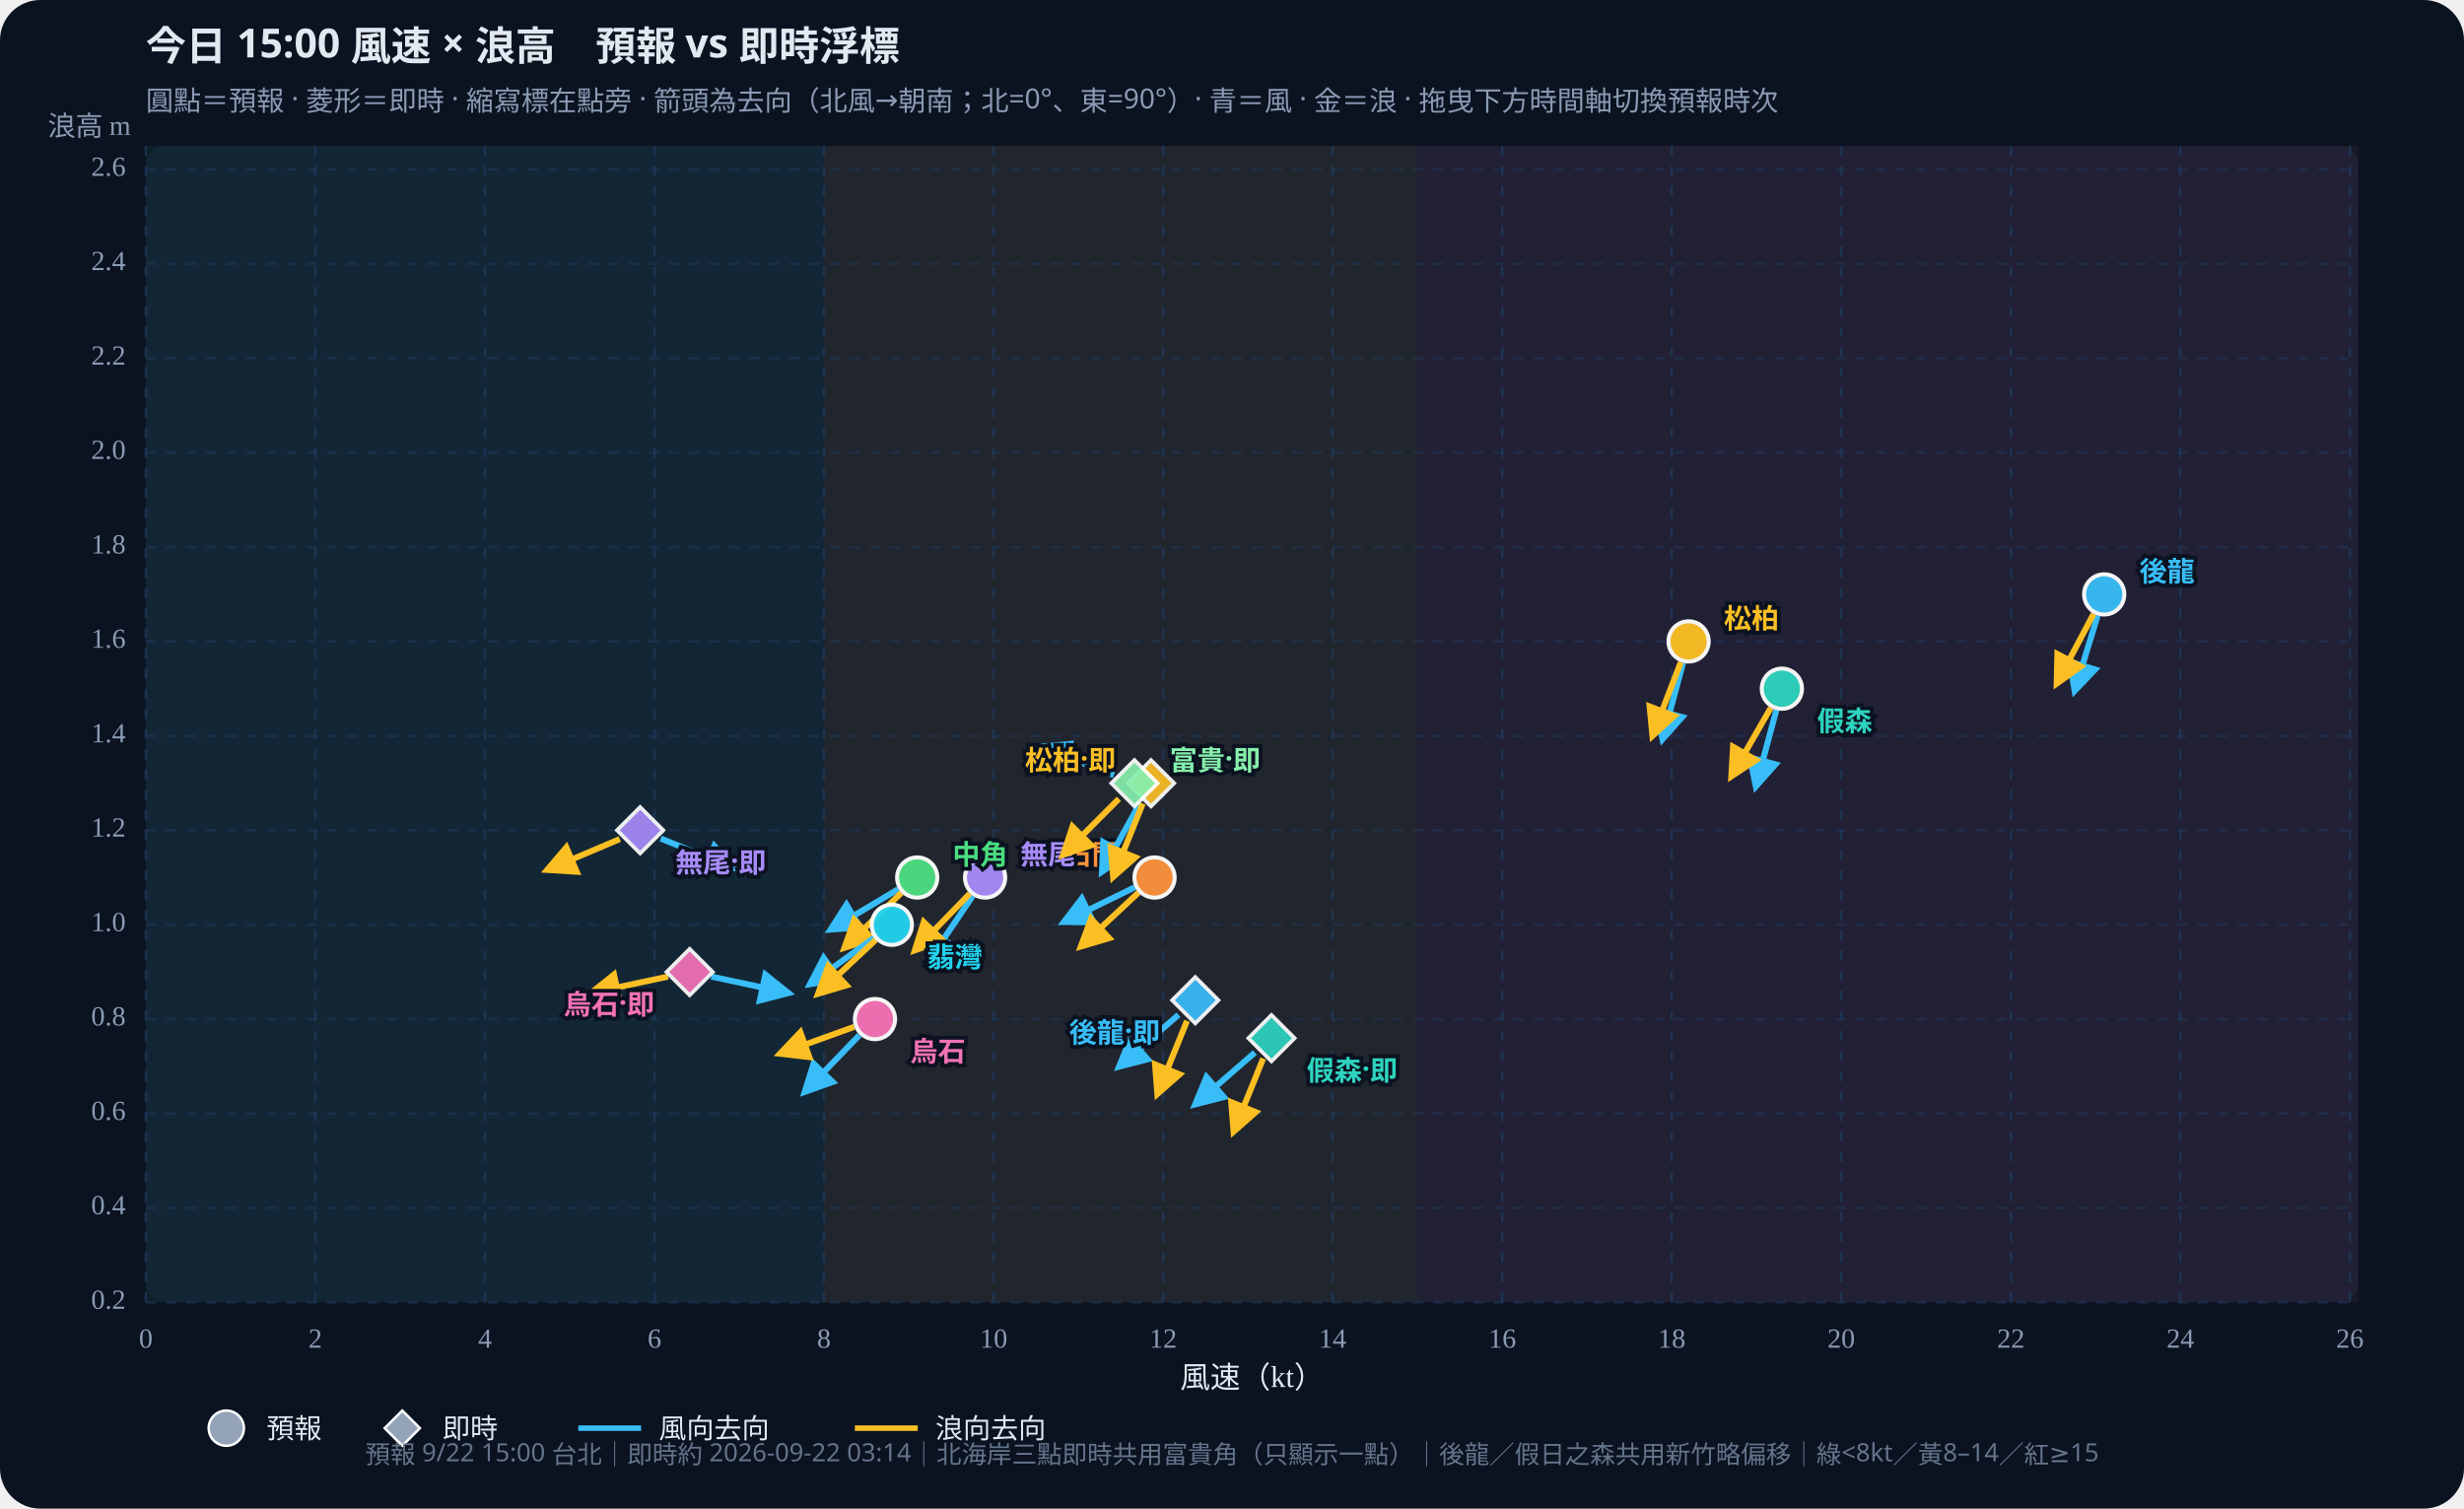
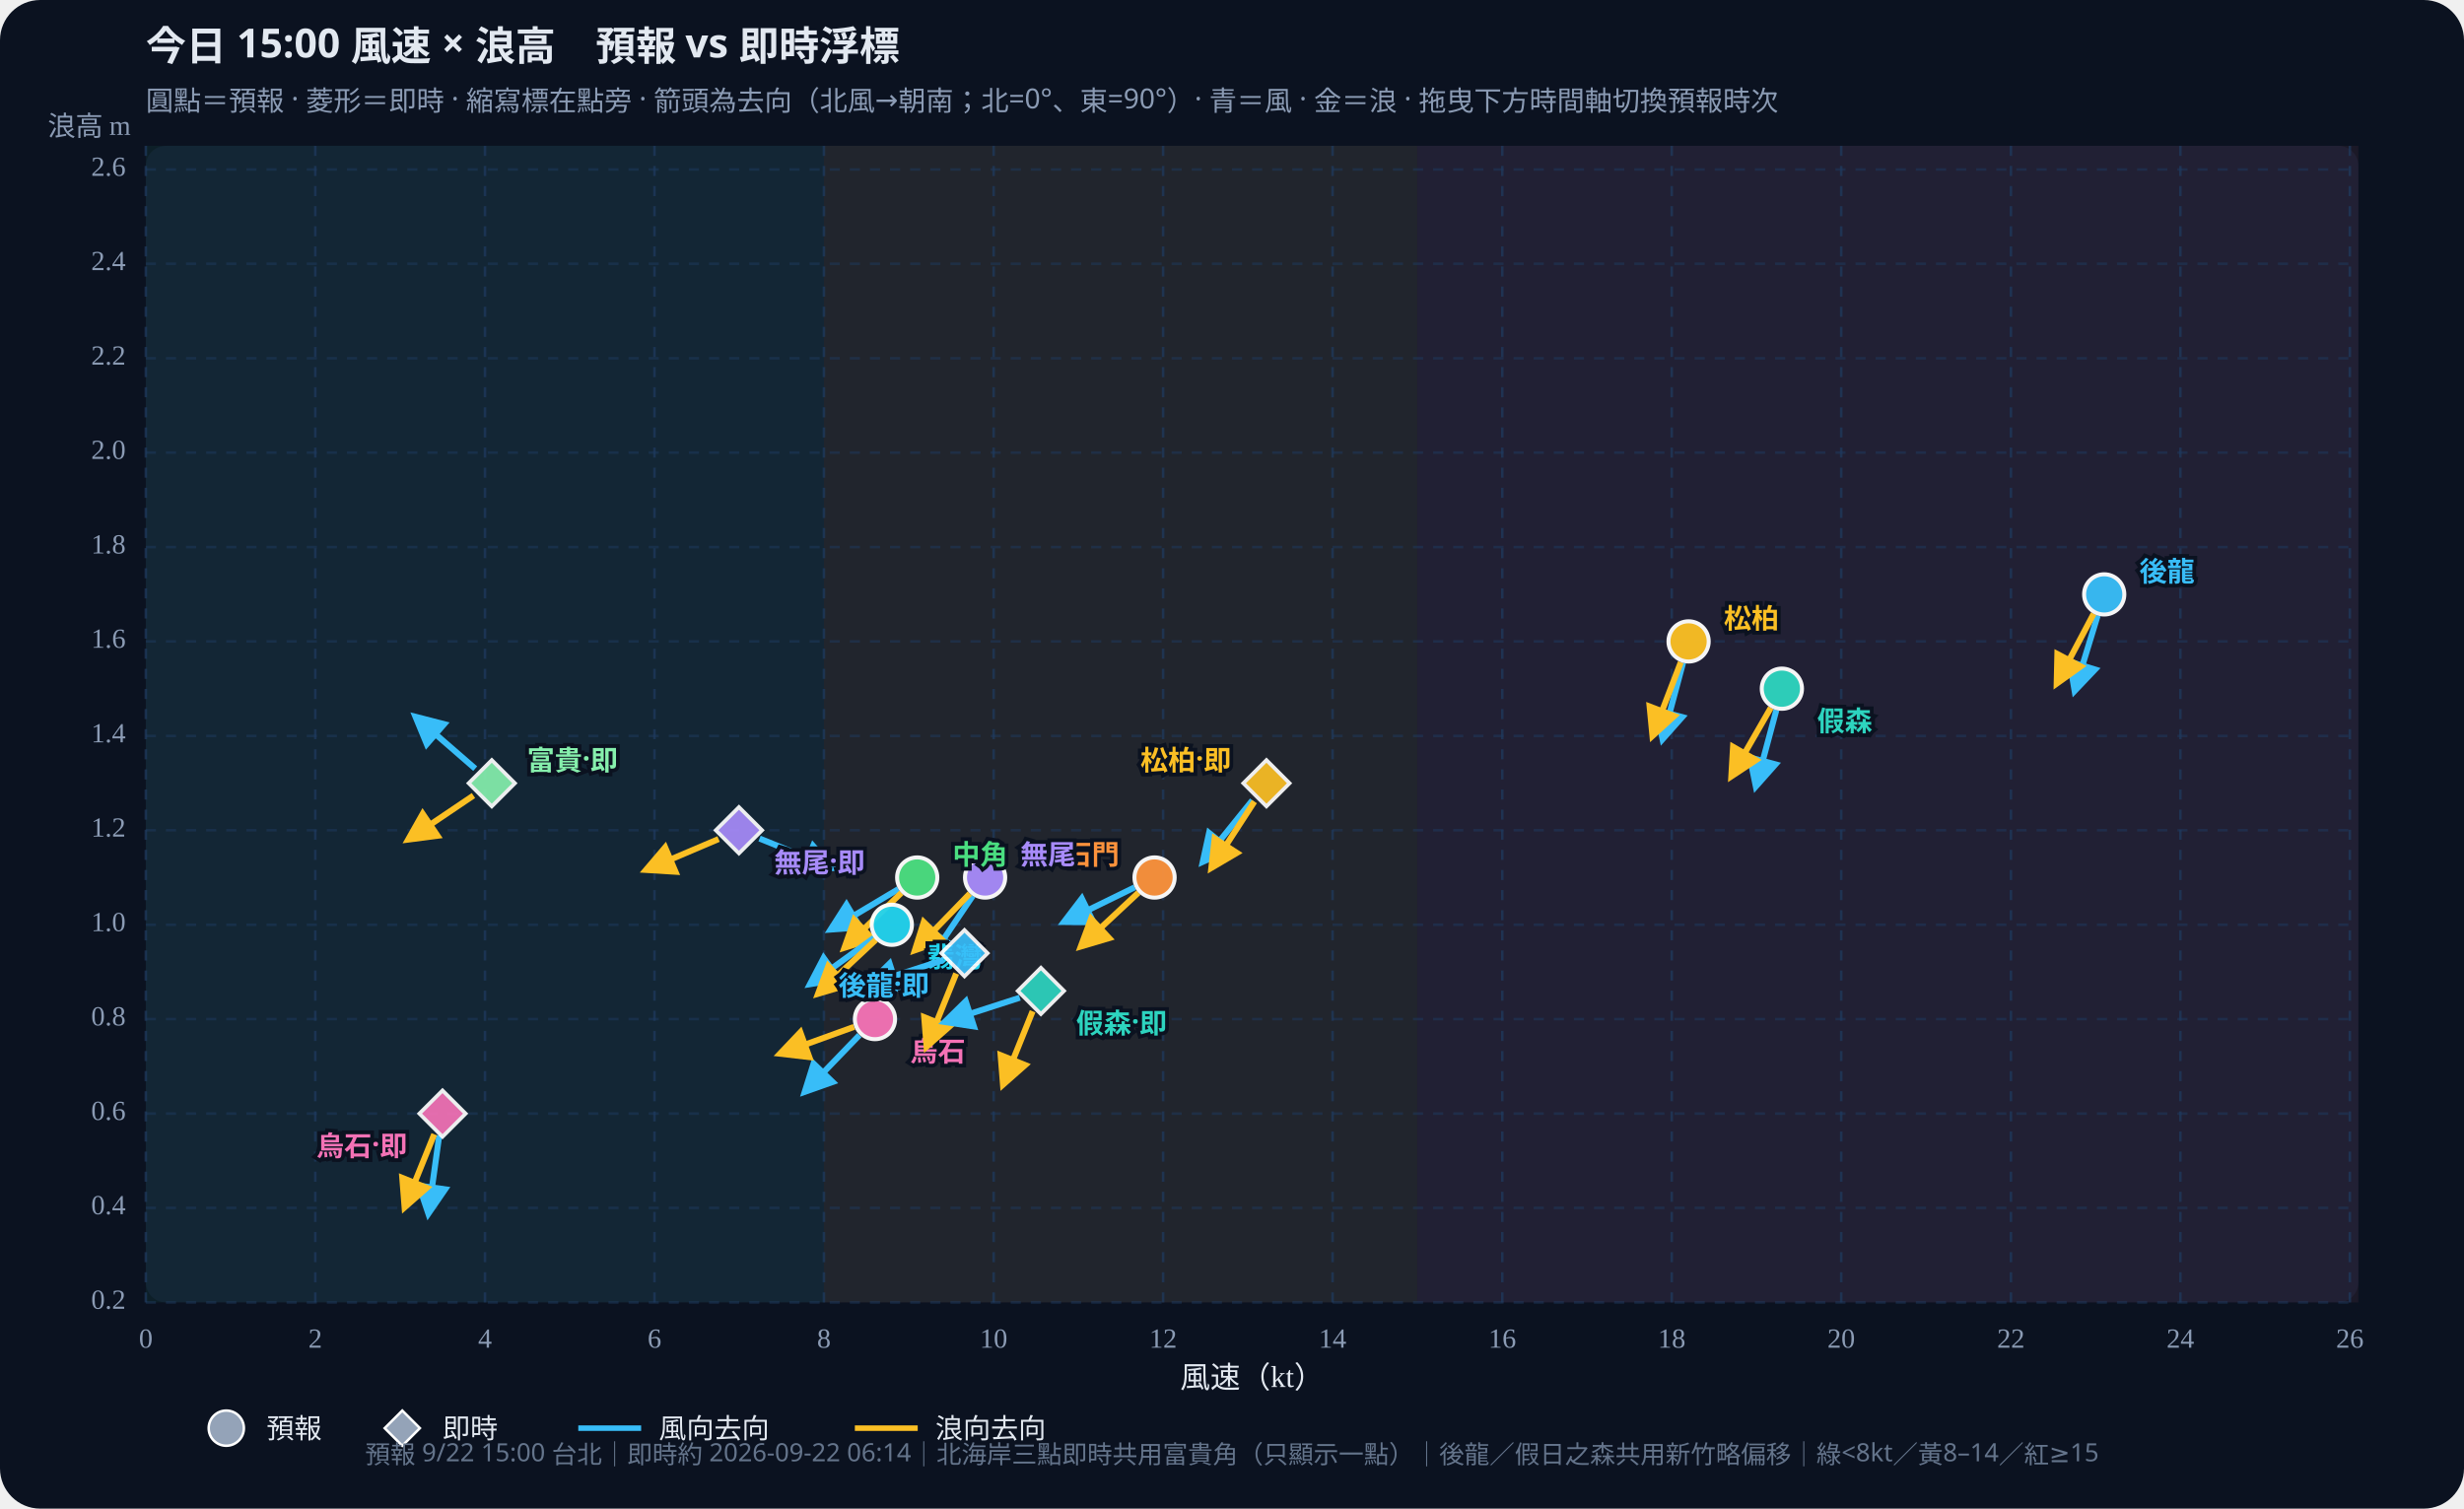
<svg xmlns="http://www.w3.org/2000/svg" id="wws-svg" viewBox="0 0 980 600" role="img" aria-label="風速與浪高散佈圖，可拖曳時間軸切換預報時次" style="width:100%;height:auto;display:block">
  <rect width="980" height="600" fill="#0b1220" rx="16" />
  <rect x="58" y="58" width="880" height="460" fill="#111a2e" rx="8" />
  <rect x="58.0" y="58" width="269.7" height="460" fill="#34d399" opacity="0.07" />
  <rect x="327.7" y="58" width="236.0" height="460" fill="#fbbf24" opacity="0.07" />
  <rect x="563.7" y="58" width="374.3" height="460" fill="#fb7185" opacity="0.07" />
  <defs>
    <marker id="arrow-38bdf8" viewBox="0 0 10 10" refX="8" refY="5" markerWidth="6" markerHeight="6" orient="auto-start-reverse">
      <path d="M0,0 L10,5 L0,10 z" fill="#38bdf8" />
    </marker>
    <marker id="arrow-fbbf24" viewBox="0 0 10 10" refX="8" refY="5" markerWidth="6" markerHeight="6" orient="auto-start-reverse">
      <path d="M0,0 L10,5 L0,10 z" fill="#fbbf24" />
    </marker>
  </defs>
  <text id="wws-title" x="58" y="24" fill="#e2e8f0" font-size="16" font-weight="700" font-family="Noto Sans TC,system-ui,sans-serif">今日 15:00 風速 × 浪高　預報 vs 即時浮標</text>
  <text x="58" y="44" fill="#8b9bb4" font-size="11" font-family="Noto Sans TC,system-ui,sans-serif">圓點＝預報 · 菱形＝即時 · 縮寫標在點旁 · 箭頭為去向（北風→朝南；北=0°、東=90°）· 青＝風 · 金＝浪 · 拖曳下方時間軸切換預報時次</text>
  <line x1="58.0" y1="58" x2="58.0" y2="518" stroke="#1e3a5f" stroke-dasharray="4 4" opacity="0.7" />
  <text x="58.0" y="536" text-anchor="middle" fill="#8b9bb4" font-size="11">0</text>
  <line x1="125.4" y1="58" x2="125.4" y2="518" stroke="#1e3a5f" stroke-dasharray="4 4" opacity="0.7" />
  <text x="125.4" y="536" text-anchor="middle" fill="#8b9bb4" font-size="11">2</text>
  <line x1="192.9" y1="58" x2="192.9" y2="518" stroke="#1e3a5f" stroke-dasharray="4 4" opacity="0.7" />
  <text x="192.9" y="536" text-anchor="middle" fill="#8b9bb4" font-size="11">4</text>
  <line x1="260.3" y1="58" x2="260.3" y2="518" stroke="#1e3a5f" stroke-dasharray="4 4" opacity="0.7" />
  <text x="260.3" y="536" text-anchor="middle" fill="#8b9bb4" font-size="11">6</text>
  <line x1="327.7" y1="58" x2="327.7" y2="518" stroke="#1e3a5f" stroke-dasharray="4 4" opacity="0.7" />
  <text x="327.7" y="536" text-anchor="middle" fill="#8b9bb4" font-size="11">8</text>
  <line x1="395.2" y1="58" x2="395.2" y2="518" stroke="#1e3a5f" stroke-dasharray="4 4" opacity="0.7" />
  <text x="395.2" y="536" text-anchor="middle" fill="#8b9bb4" font-size="11">10</text>
  <line x1="462.6" y1="58" x2="462.6" y2="518" stroke="#1e3a5f" stroke-dasharray="4 4" opacity="0.7" />
  <text x="462.6" y="536" text-anchor="middle" fill="#8b9bb4" font-size="11">12</text>
  <line x1="530.0" y1="58" x2="530.0" y2="518" stroke="#1e3a5f" stroke-dasharray="4 4" opacity="0.7" />
  <text x="530.0" y="536" text-anchor="middle" fill="#8b9bb4" font-size="11">14</text>
  <line x1="597.5" y1="58" x2="597.5" y2="518" stroke="#1e3a5f" stroke-dasharray="4 4" opacity="0.7" />
  <text x="597.5" y="536" text-anchor="middle" fill="#8b9bb4" font-size="11">16</text>
  <line x1="664.9" y1="58" x2="664.9" y2="518" stroke="#1e3a5f" stroke-dasharray="4 4" opacity="0.7" />
  <text x="664.9" y="536" text-anchor="middle" fill="#8b9bb4" font-size="11">18</text>
  <line x1="732.3" y1="58" x2="732.3" y2="518" stroke="#1e3a5f" stroke-dasharray="4 4" opacity="0.7" />
  <text x="732.3" y="536" text-anchor="middle" fill="#8b9bb4" font-size="11">20</text>
  <line x1="799.8" y1="58" x2="799.8" y2="518" stroke="#1e3a5f" stroke-dasharray="4 4" opacity="0.7" />
  <text x="799.8" y="536" text-anchor="middle" fill="#8b9bb4" font-size="11">22</text>
  <line x1="867.2" y1="58" x2="867.2" y2="518" stroke="#1e3a5f" stroke-dasharray="4 4" opacity="0.7" />
  <text x="867.2" y="536" text-anchor="middle" fill="#8b9bb4" font-size="11">24</text>
  <line x1="934.6" y1="58" x2="934.6" y2="518" stroke="#1e3a5f" stroke-dasharray="4 4" opacity="0.7" />
  <text x="934.6" y="536" text-anchor="middle" fill="#8b9bb4" font-size="11">26</text>
  <line x1="58" y1="518.0" x2="938" y2="518.0" stroke="#1e3a5f" stroke-dasharray="4 4" opacity="0.5" />
  <text x="50" y="518.0" text-anchor="end" dominant-baseline="middle" fill="#8b9bb4" font-size="11">0.2</text>
  <line x1="58" y1="480.4" x2="938" y2="480.4" stroke="#1e3a5f" stroke-dasharray="4 4" opacity="0.5" />
  <text x="50" y="480.4" text-anchor="end" dominant-baseline="middle" fill="#8b9bb4" font-size="11">0.4</text>
  <line x1="58" y1="442.9" x2="938" y2="442.9" stroke="#1e3a5f" stroke-dasharray="4 4" opacity="0.5" />
  <text x="50" y="442.9" text-anchor="end" dominant-baseline="middle" fill="#8b9bb4" font-size="11">0.6</text>
  <line x1="58" y1="405.3" x2="938" y2="405.3" stroke="#1e3a5f" stroke-dasharray="4 4" opacity="0.5" />
  <text x="50" y="405.3" text-anchor="end" dominant-baseline="middle" fill="#8b9bb4" font-size="11">0.8</text>
  <line x1="58" y1="367.8" x2="938" y2="367.8" stroke="#1e3a5f" stroke-dasharray="4 4" opacity="0.5" />
  <text x="50" y="367.8" text-anchor="end" dominant-baseline="middle" fill="#8b9bb4" font-size="11">1.0</text>
  <line x1="58" y1="330.2" x2="938" y2="330.2" stroke="#1e3a5f" stroke-dasharray="4 4" opacity="0.5" />
  <text x="50" y="330.2" text-anchor="end" dominant-baseline="middle" fill="#8b9bb4" font-size="11">1.2</text>
  <line x1="58" y1="292.7" x2="938" y2="292.7" stroke="#1e3a5f" stroke-dasharray="4 4" opacity="0.5" />
  <text x="50" y="292.7" text-anchor="end" dominant-baseline="middle" fill="#8b9bb4" font-size="11">1.4</text>
  <line x1="58" y1="255.1" x2="938" y2="255.1" stroke="#1e3a5f" stroke-dasharray="4 4" opacity="0.5" />
  <text x="50" y="255.1" text-anchor="end" dominant-baseline="middle" fill="#8b9bb4" font-size="11">1.6</text>
  <line x1="58" y1="217.6" x2="938" y2="217.6" stroke="#1e3a5f" stroke-dasharray="4 4" opacity="0.5" />
  <text x="50" y="217.6" text-anchor="end" dominant-baseline="middle" fill="#8b9bb4" font-size="11">1.8</text>
  <line x1="58" y1="180.0" x2="938" y2="180.0" stroke="#1e3a5f" stroke-dasharray="4 4" opacity="0.5" />
  <text x="50" y="180.0" text-anchor="end" dominant-baseline="middle" fill="#8b9bb4" font-size="11">2.0</text>
  <line x1="58" y1="142.5" x2="938" y2="142.5" stroke="#1e3a5f" stroke-dasharray="4 4" opacity="0.5" />
  <text x="50" y="142.5" text-anchor="end" dominant-baseline="middle" fill="#8b9bb4" font-size="11">2.2</text>
  <line x1="58" y1="104.9" x2="938" y2="104.9" stroke="#1e3a5f" stroke-dasharray="4 4" opacity="0.5" />
  <text x="50" y="104.9" text-anchor="end" dominant-baseline="middle" fill="#8b9bb4" font-size="11">2.4</text>
  <line x1="58" y1="67.4" x2="938" y2="67.4" stroke="#1e3a5f" stroke-dasharray="4 4" opacity="0.5" />
  <text x="50" y="67.4" text-anchor="end" dominant-baseline="middle" fill="#8b9bb4" font-size="11">2.6</text>
  <text x="498" y="552" text-anchor="middle" fill="#e2e8f0" font-size="12">風速（kt）</text>
  <text x="52" y="54" text-anchor="end" fill="#8b9bb4" font-size="11">浪高 m</text>
  <g id="wws-forecast-layer">
    <line x1="834.3" y1="244.8" x2="825.2" y2="274.6" stroke="#38bdf8" stroke-width="2.4" marker-end="url(#arrow-38bdf8)" />
    <line x1="832.7" y1="244.1" x2="818.1" y2="271.7" stroke="#fbbf24" stroke-width="2.4" marker-end="url(#arrow-fbbf24)" />
    <circle cx="836.9" cy="236.4" r="8.0" fill="#38bdf8" stroke="#fff" stroke-width="1.6" opacity="0.95" />
    <line x1="706.5" y1="282.4" x2="698.4" y2="312.6" stroke="#38bdf8" stroke-width="2.4" marker-end="url(#arrow-38bdf8)" />
    <line x1="704.3" y1="281.5" x2="688.7" y2="308.6" stroke="#fbbf24" stroke-width="2.4" marker-end="url(#arrow-fbbf24)" />
    <circle cx="708.7" cy="273.9" r="8.0" fill="#2dd4bf" stroke="#fff" stroke-width="1.6" opacity="0.95" />
    <line x1="669.4" y1="263.6" x2="661.3" y2="293.8" stroke="#38bdf8" stroke-width="2.4" marker-end="url(#arrow-38bdf8)" />
    <line x1="668.5" y1="263.4" x2="657.3" y2="292.5" stroke="#fbbf24" stroke-width="2.4" marker-end="url(#arrow-fbbf24)" />
    <circle cx="671.6" cy="255.1" r="8.0" fill="#fbbf24" stroke="#fff" stroke-width="1.6" opacity="0.95" />
    <line x1="357.3" y1="353.6" x2="330.5" y2="369.6" stroke="#38bdf8" stroke-width="2.4" marker-end="url(#arrow-38bdf8)" />
    <line x1="358.5" y1="355.1" x2="336.0" y2="376.8" stroke="#fbbf24" stroke-width="2.4" marker-end="url(#arrow-fbbf24)" />
    <circle cx="364.8" cy="349.0" r="8.0" fill="#4ade80" stroke="#fff" stroke-width="1.6" opacity="0.95" />
    <line x1="347.6" y1="373.0" x2="322.3" y2="391.3" stroke="#38bdf8" stroke-width="2.4" marker-end="url(#arrow-38bdf8)" />
    <line x1="348.3" y1="373.8" x2="325.5" y2="395.1" stroke="#fbbf24" stroke-width="2.4" marker-end="url(#arrow-fbbf24)" />
    <circle cx="354.7" cy="367.8" r="8.0" fill="#22d3ee" stroke="#fff" stroke-width="1.6" opacity="0.95" />
    <line x1="451.3" y1="352.9" x2="423.3" y2="366.6" stroke="#38bdf8" stroke-width="2.4" marker-end="url(#arrow-38bdf8)" />
    <line x1="452.8" y1="355.0" x2="430.0" y2="376.3" stroke="#fbbf24" stroke-width="2.4" marker-end="url(#arrow-fbbf24)" />
    <circle cx="459.2" cy="349.0" r="8.0" fill="#fb923c" stroke="#fff" stroke-width="1.6" opacity="0.95" />
    <line x1="386.9" y1="356.3" x2="369.4" y2="382.2" stroke="#38bdf8" stroke-width="2.4" marker-end="url(#arrow-38bdf8)" />
    <line x1="385.7" y1="355.4" x2="364.0" y2="377.8" stroke="#fbbf24" stroke-width="2.4" marker-end="url(#arrow-fbbf24)" />
    <circle cx="391.8" cy="349.0" r="8.0" fill="#a78bfa" stroke="#fff" stroke-width="1.6" opacity="0.95" />
    <line x1="341.8" y1="411.7" x2="320.2" y2="434.1" stroke="#38bdf8" stroke-width="2.4" marker-end="url(#arrow-38bdf8)" />
    <line x1="339.7" y1="408.4" x2="310.4" y2="419.0" stroke="#fbbf24" stroke-width="2.4" marker-end="url(#arrow-fbbf24)" />
    <circle cx="348.0" cy="405.3" r="8.0" fill="#f472b6" stroke="#fff" stroke-width="1.6" opacity="0.95" />
    <text x="850.9" y="226.4" text-anchor="start" dominant-baseline="central" fill="#38bdf8" font-size="11" font-weight="700" font-family="Noto Sans TC,system-ui,sans-serif" stroke="#0b1220" stroke-width="3" paint-order="stroke">後龍</text>
    <text x="722.7" y="285.9" text-anchor="start" dominant-baseline="central" fill="#2dd4bf" font-size="11" font-weight="700" font-family="Noto Sans TC,system-ui,sans-serif" stroke="#0b1220" stroke-width="3" paint-order="stroke">假森</text>
    <text x="685.6" y="245.1" text-anchor="start" dominant-baseline="central" fill="#fbbf24" font-size="11" font-weight="700" font-family="Noto Sans TC,system-ui,sans-serif" stroke="#0b1220" stroke-width="3" paint-order="stroke">松柏</text>
    <text x="378.8" y="339.0" text-anchor="start" dominant-baseline="central" fill="#4ade80" font-size="11" font-weight="700" font-family="Noto Sans TC,system-ui,sans-serif" stroke="#0b1220" stroke-width="3" paint-order="stroke">中角</text>
    <text x="368.7" y="379.8" text-anchor="start" dominant-baseline="central" fill="#22d3ee" font-size="11" font-weight="700" font-family="Noto Sans TC,system-ui,sans-serif" stroke="#0b1220" stroke-width="3" paint-order="stroke">翡灣</text>
    <text x="445.2" y="339.0" text-anchor="end" dominant-baseline="central" fill="#fb923c" font-size="11" font-weight="700" font-family="Noto Sans TC,system-ui,sans-serif" stroke="#0b1220" stroke-width="3" paint-order="stroke">石門</text>
    <text x="405.8" y="339.0" text-anchor="start" dominant-baseline="central" fill="#a78bfa" font-size="11" font-weight="700" font-family="Noto Sans TC,system-ui,sans-serif" stroke="#0b1220" stroke-width="3" paint-order="stroke">無尾</text>
    <text x="362.0" y="417.3" text-anchor="start" dominant-baseline="central" fill="#f472b6" font-size="11" font-weight="700" font-family="Noto Sans TC,system-ui,sans-serif" stroke="#0b1220" stroke-width="3" paint-order="stroke">烏石</text>
  </g>
  <g id="wws-live-layer">
-     <line x1="468.7" y1="403.6" x2="445.2" y2="424.1" stroke="#38bdf8" stroke-width="2.4" marker-end="url(#arrow-38bdf8)" />
-     <line x1="472.1" y1="406.0" x2="460.4" y2="434.9" stroke="#fbbf24" stroke-width="2.4" marker-end="url(#arrow-fbbf24)" />
-     <polygon points="475.4,388.6 484.6,397.8 475.4,407.0 466.2,397.8" fill="#38bdf8" stroke="#fff" stroke-width="1.5" opacity="0.92" />
-     <line x1="499.1" y1="418.6" x2="475.5" y2="439.1" stroke="#38bdf8" stroke-width="2.4" marker-end="url(#arrow-38bdf8)" />
-     <line x1="502.4" y1="421.0" x2="490.7" y2="449.9" stroke="#fbbf24" stroke-width="2.4" marker-end="url(#arrow-fbbf24)" />
-     <polygon points="505.7,403.7 514.9,412.9 505.7,422.1 496.5,412.9" fill="#2dd4bf" stroke="#fff" stroke-width="1.5" opacity="0.92" />
-     <line x1="453.5" y1="319.2" x2="438.4" y2="346.5" stroke="#38bdf8" stroke-width="2.4" marker-end="url(#arrow-38bdf8)" />
-     <line x1="454.5" y1="319.6" x2="442.8" y2="348.6" stroke="#fbbf24" stroke-width="2.4" marker-end="url(#arrow-fbbf24)" />
-     <polygon points="457.8,302.3 467.0,311.5 457.8,320.7 448.6,311.5" fill="#fbbf24" stroke="#fff" stroke-width="1.5" opacity="0.92" />
-     <line x1="443.0" y1="308.3" x2="413.9" y2="297.1" stroke="#38bdf8" stroke-width="2.4" marker-end="url(#arrow-38bdf8)" />
-     <line x1="445.0" y1="317.7" x2="423.0" y2="339.8" stroke="#fbbf24" stroke-width="2.4" marker-end="url(#arrow-fbbf24)" />
-     <polygon points="451.2,302.3 460.4,311.5 451.2,320.7 442.0,311.5" fill="#86efac" stroke="#fff" stroke-width="1.5" opacity="0.92" />
-     <line x1="262.8" y1="333.5" x2="291.7" y2="345.2" stroke="#38bdf8" stroke-width="2.4" marker-end="url(#arrow-38bdf8)" />
-     <line x1="246.5" y1="333.7" x2="217.8" y2="345.9" stroke="#fbbf24" stroke-width="2.4" marker-end="url(#arrow-fbbf24)" />
-     <polygon points="254.6,321.0 263.8,330.2 254.6,339.4 245.4,330.2" fill="#a78bfa" stroke="#fff" stroke-width="1.5" opacity="0.92" />
-     <line x1="282.9" y1="388.4" x2="313.4" y2="394.9" stroke="#38bdf8" stroke-width="2.4" marker-end="url(#arrow-38bdf8)" />
-     <line x1="265.7" y1="388.4" x2="235.2" y2="394.9" stroke="#fbbf24" stroke-width="2.4" marker-end="url(#arrow-fbbf24)" />
-     <polygon points="274.3,377.4 283.5,386.6 274.3,395.8 265.1,386.6" fill="#f472b6" stroke="#fff" stroke-width="1.5" opacity="0.92" />
-     <text x="461.4" y="409.8" text-anchor="end" dominant-baseline="central" fill="#38bdf8" font-size="11" font-weight="700" font-family="Noto Sans TC,system-ui,sans-serif" stroke="#0b1220" stroke-width="3" paint-order="stroke">後龍·即</text>
-     <text x="519.7" y="424.9" text-anchor="start" dominant-baseline="central" fill="#2dd4bf" font-size="11" font-weight="700" font-family="Noto Sans TC,system-ui,sans-serif" stroke="#0b1220" stroke-width="3" paint-order="stroke">假森·即</text>
-     <text x="443.8" y="301.5" text-anchor="end" dominant-baseline="central" fill="#fbbf24" font-size="11" font-weight="700" font-family="Noto Sans TC,system-ui,sans-serif" stroke="#0b1220" stroke-width="3" paint-order="stroke">松柏·即</text>
-     <text x="465.2" y="301.5" text-anchor="start" dominant-baseline="central" fill="#86efac" font-size="11" font-weight="700" font-family="Noto Sans TC,system-ui,sans-serif" stroke="#0b1220" stroke-width="3" paint-order="stroke">富貴·即</text>
-     <text x="268.6" y="342.2" text-anchor="start" dominant-baseline="central" fill="#a78bfa" font-size="11" font-weight="700" font-family="Noto Sans TC,system-ui,sans-serif" stroke="#0b1220" stroke-width="3" paint-order="stroke">無尾·即</text>
-     <text x="260.3" y="398.6" text-anchor="end" dominant-baseline="central" fill="#f472b6" font-size="11" font-weight="700" font-family="Noto Sans TC,system-ui,sans-serif" stroke="#0b1220" stroke-width="3" paint-order="stroke">烏石·即</text>
+     <line x1="375.3" y1="381.8" x2="345.6" y2="391.4" stroke="#38bdf8" stroke-width="2.4" marker-end="url(#arrow-38bdf8)" />
+     <line x1="380.3" y1="387.2" x2="368.6" y2="416.1" stroke="#fbbf24" stroke-width="2.4" marker-end="url(#arrow-fbbf24)" />
+     <polygon points="383.6,369.9 392.8,379.1 383.6,388.3 374.4,379.1" fill="#38bdf8" stroke="#fff" stroke-width="1.5" opacity="0.92" />
+     <line x1="405.6" y1="396.8" x2="375.9" y2="406.4" stroke="#38bdf8" stroke-width="2.4" marker-end="url(#arrow-38bdf8)" />
+     <line x1="410.7" y1="402.2" x2="399.0" y2="431.2" stroke="#fbbf24" stroke-width="2.4" marker-end="url(#arrow-fbbf24)" />
+     <polygon points="414.0,384.9 423.2,394.1 414.0,403.3 404.8,394.1" fill="#2dd4bf" stroke="#fff" stroke-width="1.5" opacity="0.92" />
+     <line x1="498.1" y1="318.3" x2="478.5" y2="342.6" stroke="#38bdf8" stroke-width="2.4" marker-end="url(#arrow-38bdf8)" />
+     <line x1="498.9" y1="318.8" x2="481.9" y2="345.0" stroke="#fbbf24" stroke-width="2.4" marker-end="url(#arrow-fbbf24)" />
+     <polygon points="503.7,302.3 512.9,311.5 503.7,320.7 494.5,311.5" fill="#fbbf24" stroke="#fff" stroke-width="1.5" opacity="0.92" />
+     <line x1="189.0" y1="305.7" x2="165.4" y2="285.2" stroke="#38bdf8" stroke-width="2.4" marker-end="url(#arrow-38bdf8)" />
+     <line x1="188.3" y1="316.4" x2="162.5" y2="333.8" stroke="#fbbf24" stroke-width="2.4" marker-end="url(#arrow-fbbf24)" />
+     <polygon points="195.6,302.3 204.8,311.5 195.6,320.7 186.4,311.5" fill="#86efac" stroke="#fff" stroke-width="1.5" opacity="0.92" />
+     <line x1="302.1" y1="333.5" x2="331.0" y2="345.2" stroke="#38bdf8" stroke-width="2.4" marker-end="url(#arrow-38bdf8)" />
+     <line x1="285.8" y1="333.7" x2="257.1" y2="345.9" stroke="#fbbf24" stroke-width="2.4" marker-end="url(#arrow-fbbf24)" />
+     <polygon points="293.9,321.0 303.1,330.2 293.9,339.4 284.7,330.2" fill="#a78bfa" stroke="#fff" stroke-width="1.5" opacity="0.92" />
+     <line x1="174.7" y1="451.6" x2="170.4" y2="482.5" stroke="#38bdf8" stroke-width="2.4" marker-end="url(#arrow-38bdf8)" />
+     <line x1="172.7" y1="451.1" x2="161.0" y2="480.0" stroke="#fbbf24" stroke-width="2.4" marker-end="url(#arrow-fbbf24)" />
+     <polygon points="176.0,433.7 185.2,442.9 176.0,452.1 166.8,442.9" fill="#f472b6" stroke="#fff" stroke-width="1.5" opacity="0.92" />
+     <text x="369.6" y="391.1" text-anchor="end" dominant-baseline="central" fill="#38bdf8" font-size="11" font-weight="700" font-family="Noto Sans TC,system-ui,sans-serif" stroke="#0b1220" stroke-width="3" paint-order="stroke">後龍·即</text>
+     <text x="428.0" y="406.1" text-anchor="start" dominant-baseline="central" fill="#2dd4bf" font-size="11" font-weight="700" font-family="Noto Sans TC,system-ui,sans-serif" stroke="#0b1220" stroke-width="3" paint-order="stroke">假森·即</text>
+     <text x="489.7" y="301.5" text-anchor="end" dominant-baseline="central" fill="#fbbf24" font-size="11" font-weight="700" font-family="Noto Sans TC,system-ui,sans-serif" stroke="#0b1220" stroke-width="3" paint-order="stroke">松柏·即</text>
+     <text x="209.6" y="301.5" text-anchor="start" dominant-baseline="central" fill="#86efac" font-size="11" font-weight="700" font-family="Noto Sans TC,system-ui,sans-serif" stroke="#0b1220" stroke-width="3" paint-order="stroke">富貴·即</text>
+     <text x="307.9" y="342.2" text-anchor="start" dominant-baseline="central" fill="#a78bfa" font-size="11" font-weight="700" font-family="Noto Sans TC,system-ui,sans-serif" stroke="#0b1220" stroke-width="3" paint-order="stroke">無尾·即</text>
+     <text x="162.0" y="454.9" text-anchor="end" dominant-baseline="central" fill="#f472b6" font-size="11" font-weight="700" font-family="Noto Sans TC,system-ui,sans-serif" stroke="#0b1220" stroke-width="3" paint-order="stroke">烏石·即</text>
  </g>
  <circle cx="90" cy="568" r="7" fill="#94a3b8" stroke="#fff" />
  <text x="106" y="572" fill="#e2e8f0" font-size="11" font-family="Noto Sans TC,system-ui,sans-serif">預報</text>
  <polygon points="160,561 167,568 160,575 153,568" fill="#94a3b8" stroke="#fff" />
  <text x="176" y="572" fill="#e2e8f0" font-size="11" font-family="Noto Sans TC,system-ui,sans-serif">即時</text>
  <line x1="230" y1="568" x2="255" y2="568" stroke="#38bdf8" stroke-width="2.2" />
  <text x="262" y="572" fill="#e2e8f0" font-size="11" font-family="Noto Sans TC,system-ui,sans-serif">風向去向</text>
  <line x1="340" y1="568" x2="365" y2="568" stroke="#fbbf24" stroke-width="2.2" />
  <text x="372" y="572" fill="#e2e8f0" font-size="11" font-family="Noto Sans TC,system-ui,sans-serif">浪向去向</text>
-   <text id="wws-foot" x="490" y="582" text-anchor="middle" fill="#64748b" font-size="10" font-family="Noto Sans TC,system-ui,sans-serif">預報 9/22 15:00 台北｜即時約 2026-09-22 03:14｜北海岸三點即時共用富貴角（只顯示一點）｜後龍／假日之森共用新竹略偏移｜綠&lt;8kt／黃8–14／紅≥15</text>
+   <text id="wws-foot" x="490" y="582" text-anchor="middle" fill="#64748b" font-size="10" font-family="Noto Sans TC,system-ui,sans-serif">預報 9/22 15:00 台北｜即時約 2026-09-22 06:14｜北海岸三點即時共用富貴角（只顯示一點）｜後龍／假日之森共用新竹略偏移｜綠&lt;8kt／黃8–14／紅≥15</text>
</svg>
